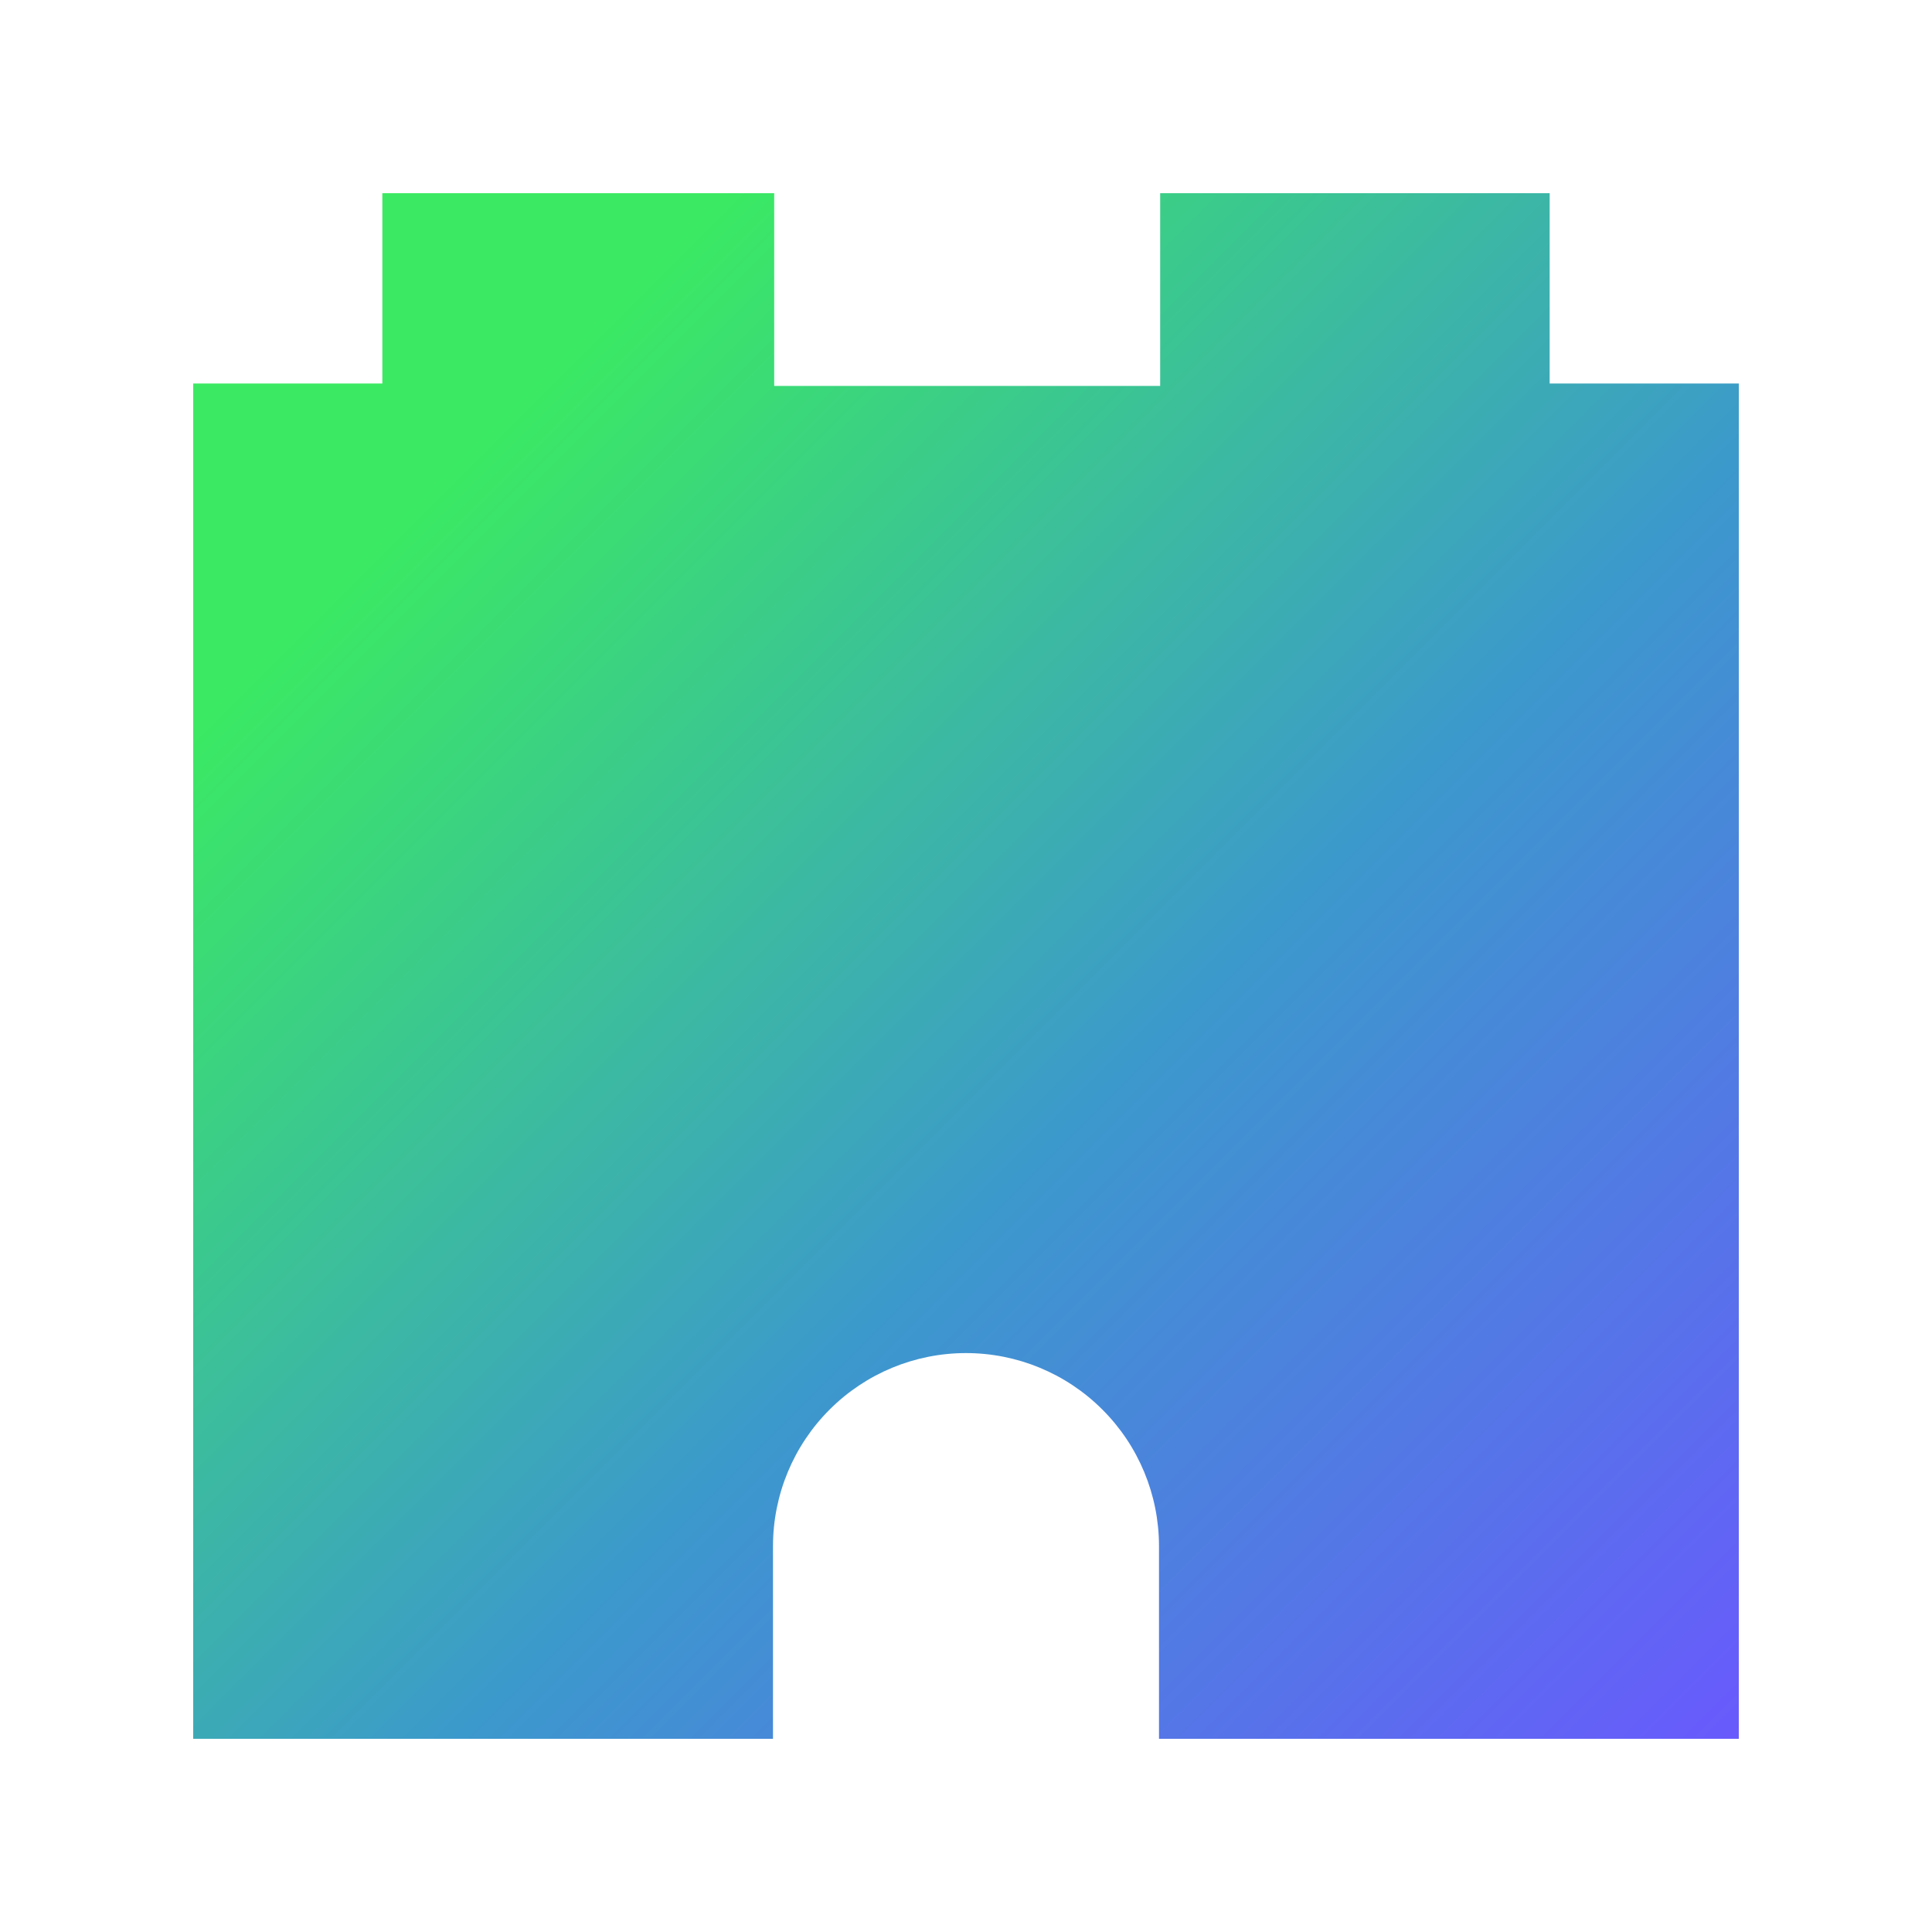
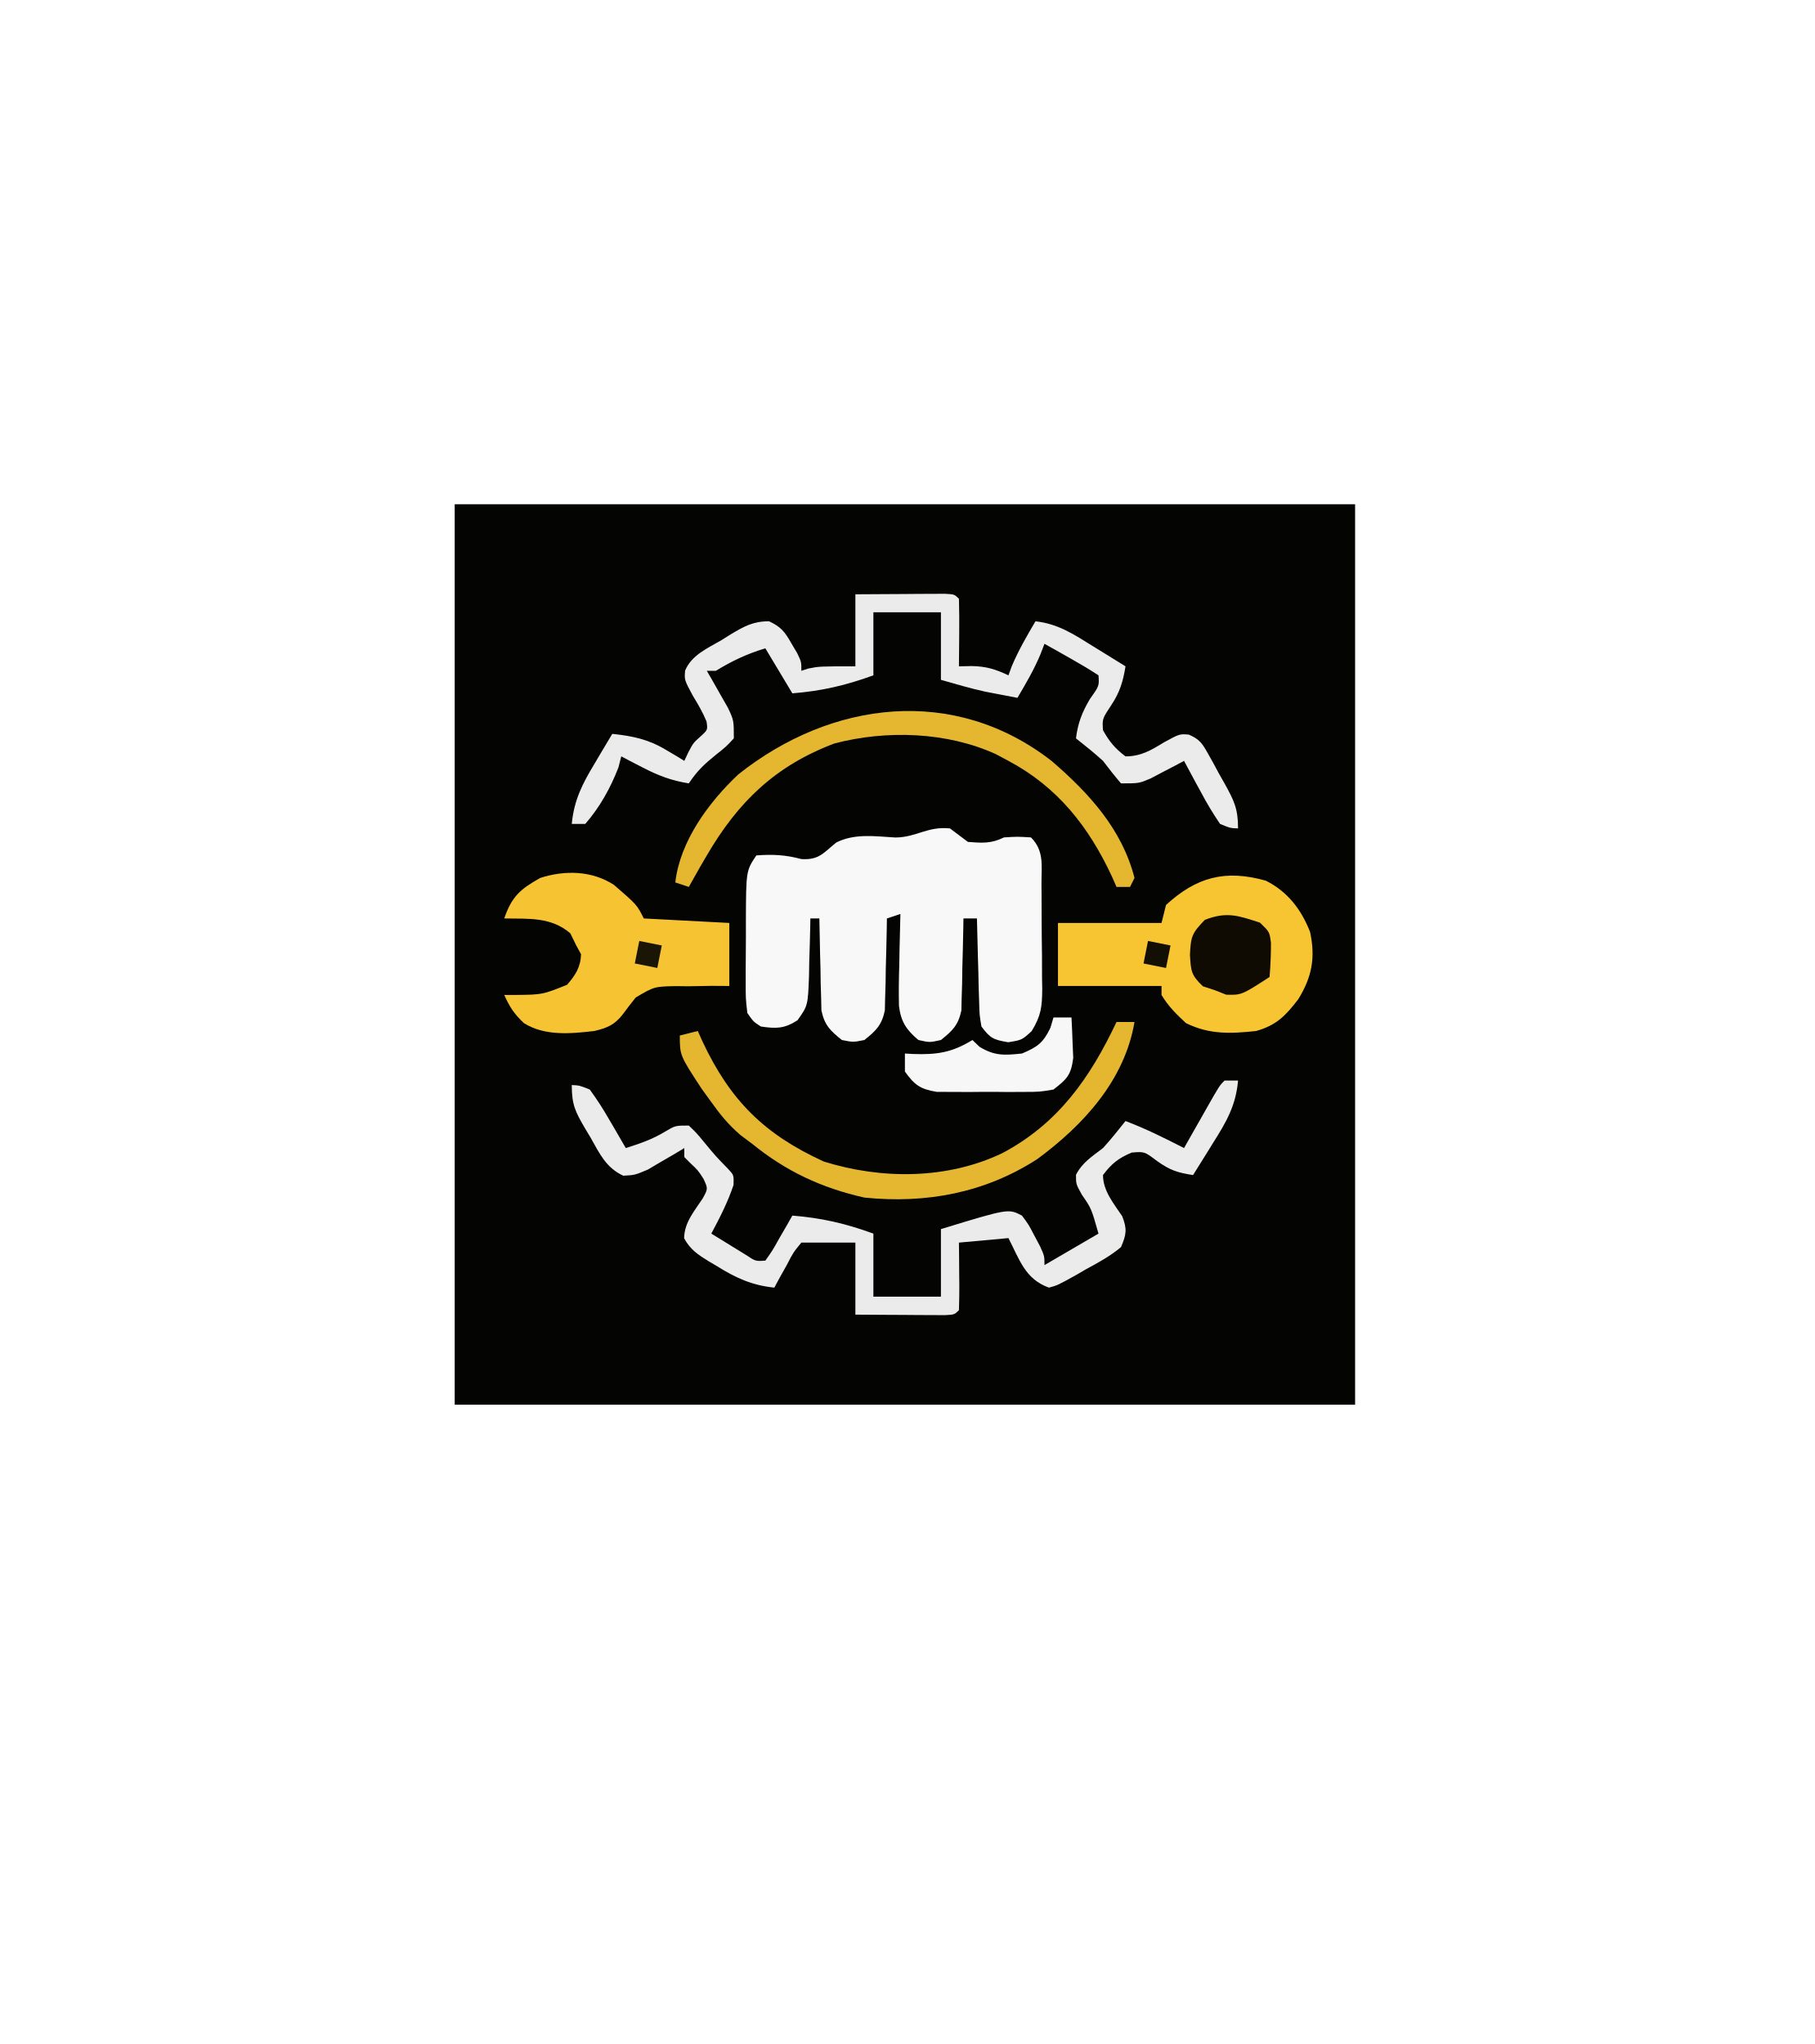
- <svg xmlns="http://www.w3.org/2000/svg" width="40" height="40" viewBox="0 0 40 40" fill="none">
-   <path d="M32.084 7.94V4H24.02V7.99H16.029V4H7.916V7.94H4V36H16.004V32.005C16.006 30.946 16.427 29.931 17.177 29.183C17.926 28.434 18.941 28.014 20 28.014C21.059 28.014 22.074 28.434 22.823 29.183C23.573 29.931 23.994 30.946 23.996 32.005V36H36V7.94H32.084Z" fill="url(#paint0_linear)" />
-   <defs>
-     <linearGradient id="paint0_linear" x1="2.942" y1="4.9" x2="37.777" y2="39.734" gradientUnits="userSpaceOnUse">
-       <stop offset="0.159" stop-color="#3BEA62" />
-       <stop offset="0.54" stop-color="#3C99CC" />
-       <stop offset="0.937" stop-color="#6B57FF" />
-     </linearGradient>
-   </defs>
+ <svg xmlns="http://www.w3.org/2000/svg" version="1.1" width="403" height="454">
+   <path d="M0 0 C66 0 132 0 200 0 C200 66 200 132 200 200 C134 200 68 200 0 200 C0 134 0 68 0 0 Z " fill="#040403" transform="translate(101,112)" />
+   <path d="M0 0 C1.333 1 2.667 2 4 3 C7.112 3.249 9.191 3.405 12 2 C15 1.812 15 1.812 18 2 C20.991 4.991 20.325 8.32 20.336 12.332 C20.346 13.575 20.346 13.575 20.356 14.843 C20.366 16.599 20.371 18.356 20.371 20.112 C20.375 22.792 20.411 25.47 20.449 28.15 C20.455 29.857 20.459 31.563 20.461 33.27 C20.475 34.069 20.49 34.868 20.504 35.691 C20.472 39.619 20.256 41.581 18.163 45.014 C16 47 16 47 12.938 47.5 C9.66 46.942 8.937 46.608 7 44 C6.568 41.456 6.568 41.456 6.488 38.457 C6.453 37.384 6.417 36.311 6.381 35.205 C6.347 33.526 6.347 33.526 6.312 31.812 C6.278 30.681 6.244 29.55 6.209 28.385 C6.126 25.59 6.057 22.795 6 20 C5.01 20 4.02 20 3 20 C2.991 20.676 2.981 21.352 2.972 22.048 C2.918 25.116 2.834 28.183 2.75 31.25 C2.736 32.313 2.722 33.377 2.707 34.473 C2.675 35.497 2.643 36.522 2.609 37.578 C2.588 38.521 2.567 39.463 2.546 40.435 C1.848 43.714 0.587 44.928 -2 47 C-4.5 47.562 -4.5 47.562 -7 47 C-9.686 44.745 -10.883 42.938 -11.32 39.433 C-11.394 36.342 -11.348 33.278 -11.25 30.188 C-11.232 29.113 -11.214 28.039 -11.195 26.932 C-11.148 24.287 -11.083 21.644 -11 19 C-11.99 19.33 -12.98 19.66 -14 20 C-14.009 20.676 -14.019 21.352 -14.028 22.048 C-14.082 25.116 -14.166 28.183 -14.25 31.25 C-14.271 32.845 -14.271 32.845 -14.293 34.473 C-14.325 35.497 -14.357 36.522 -14.391 37.578 C-14.422 38.992 -14.422 38.992 -14.454 40.435 C-15.152 43.714 -16.411 44.931 -19 47 C-21.5 47.5 -21.5 47.5 -24 47 C-26.589 44.931 -27.848 43.714 -28.546 40.435 C-28.567 39.492 -28.588 38.549 -28.609 37.578 C-28.642 36.553 -28.674 35.529 -28.707 34.473 C-28.721 33.409 -28.735 32.346 -28.75 31.25 C-28.78 30.171 -28.809 29.092 -28.84 27.98 C-28.91 25.32 -28.963 22.661 -29 20 C-29.66 20 -30.32 20 -31 20 C-31.009 20.585 -31.019 21.17 -31.028 21.772 C-31.082 24.432 -31.166 27.091 -31.25 29.75 C-31.271 31.131 -31.271 31.131 -31.293 32.539 C-31.54 39.352 -31.54 39.352 -33.855 42.613 C-36.773 44.5 -38.594 44.507 -42 44 C-43.661 42.922 -43.661 42.922 -45 41 C-45.372 37.77 -45.372 37.77 -45.363 33.812 C-45.364 32.764 -45.364 32.764 -45.365 31.695 C-45.362 30.219 -45.353 28.743 -45.336 27.267 C-45.313 25.008 -45.316 22.751 -45.322 20.492 C-45.279 9.419 -45.279 9.419 -43 6 C-39.409 5.724 -36.481 5.87 -33 6.812 C-29.12 7.055 -28.143 5.5 -25.266 3.141 C-21.124 1.056 -16.635 1.762 -12.109 2.02 C-7.449 1.99 -5.016 -0.512 0 0 Z " fill="#F8F8F8" transform="translate(211,184)" />
+   <path d="M0 0 C4.872 2.447 7.879 6.419 9.828 11.387 C11.045 17.114 10.266 21.347 7.203 26.324 C4.429 29.958 2.343 32.132 -2.172 33.387 C-7.863 33.998 -12.533 34.192 -17.734 31.637 C-19.891 29.646 -21.663 27.901 -23.172 25.387 C-23.172 24.727 -23.172 24.067 -23.172 23.387 C-30.762 23.387 -38.352 23.387 -46.172 23.387 C-46.172 18.767 -46.172 14.147 -46.172 9.387 C-38.582 9.387 -30.992 9.387 -23.172 9.387 C-22.842 8.067 -22.512 6.747 -22.172 5.387 C-15.435 -0.777 -9.066 -2.56 0 0 Z " fill="#F7C432" transform="translate(281.1719,195.6133)" />
+   <path d="M0 0 C0.99 0 1.98 0 3 0 C2.522 5.58 0.358 9.259 -2.562 13.875 C-2.987 14.563 -3.412 15.252 -3.85 15.961 C-4.891 17.646 -5.944 19.324 -7 21 C-10.465 20.45 -12.052 19.963 -15 17.875 C-17.781 15.768 -17.781 15.768 -20.625 16 C-23.543 17.229 -25.111 18.456 -27 21 C-27 24.479 -24.629 27.316 -22.742 30.121 C-21.617 32.97 -21.788 34.164 -23 37 C-25.408 39.012 -28.056 40.454 -30.812 41.938 C-31.538 42.361 -32.263 42.784 -33.01 43.221 C-37.091 45.48 -37.091 45.48 -39 46 C-44.293 44.115 -45.544 39.775 -48 35 C-51.63 35.33 -55.26 35.66 -59 36 C-58.988 37.071 -58.977 38.142 -58.965 39.246 C-58.955 40.643 -58.946 42.04 -58.938 43.438 C-58.929 44.145 -58.921 44.852 -58.912 45.58 C-58.903 47.387 -58.948 49.194 -59 51 C-60 52 -60 52 -62.133 52.114 C-63.508 52.106 -63.508 52.106 -64.91 52.098 C-65.9 52.094 -66.889 52.091 -67.908 52.088 C-68.949 52.08 -69.99 52.071 -71.062 52.062 C-72.107 52.058 -73.152 52.053 -74.229 52.049 C-76.819 52.037 -79.41 52.019 -82 52 C-82 46.72 -82 41.44 -82 36 C-84.64 36 -87.28 36 -90 36 C-91.32 36 -92.64 36 -94 36 C-95.809 38.205 -95.809 38.205 -97.25 41 C-97.771 41.928 -98.292 42.856 -98.828 43.812 C-99.215 44.534 -99.602 45.256 -100 46 C-104.989 45.493 -108.627 43.817 -112.812 41.188 C-113.689 40.672 -113.689 40.672 -114.584 40.146 C-116.954 38.683 -118.729 37.513 -120.047 35.02 C-119.965 31.491 -117.824 29.087 -115.934 26.219 C-114.721 24.026 -114.721 24.026 -115.746 21.82 C-116.957 19.945 -116.957 19.945 -118.625 18.375 C-119.079 17.921 -119.532 17.468 -120 17 C-120 16.34 -120 15.68 -120 15 C-120.736 15.445 -121.472 15.889 -122.23 16.348 C-123.206 16.914 -124.182 17.479 -125.188 18.062 C-126.15 18.631 -127.113 19.199 -128.105 19.785 C-131 21 -131 21 -133.562 21.141 C-137.38 19.354 -138.795 16.275 -140.812 12.688 C-141.219 12.01 -141.626 11.333 -142.045 10.635 C-144.178 6.967 -145 5.421 -145 1 C-143.266 1.09 -143.266 1.09 -141 2 C-139.415 4.178 -138.073 6.238 -136.75 8.562 C-136.386 9.178 -136.023 9.794 -135.648 10.428 C-134.754 11.945 -133.876 13.472 -133 15 C-129.855 14.002 -127.145 13.088 -124.312 11.375 C-122 10 -122 10 -119 10 C-117.281 11.645 -117.281 11.645 -115.5 13.812 C-113.006 16.828 -113.006 16.828 -110.277 19.625 C-109 21 -109 21 -109.062 23.188 C-110.332 26.995 -112.114 30.464 -114 34 C-112.378 35.005 -110.753 36.004 -109.125 37 C-108.22 37.557 -107.315 38.114 -106.383 38.688 C-104.161 40.161 -104.161 40.161 -102 40 C-100.406 37.751 -100.406 37.751 -98.875 35 C-98.336 34.072 -97.797 33.144 -97.242 32.188 C-96.832 31.466 -96.422 30.744 -96 30 C-89.508 30.515 -84.119 31.766 -78 34 C-78 38.62 -78 43.24 -78 48 C-73.05 48 -68.1 48 -63 48 C-63 43.05 -63 38.1 -63 33 C-48.018 28.422 -48.018 28.422 -45 30 C-43.516 31.996 -43.516 31.996 -42.25 34.438 C-41.822 35.241 -41.394 36.044 -40.953 36.871 C-40 39 -40 39 -40 41 C-36.04 38.69 -32.08 36.38 -28 34 C-29.594 28.393 -29.594 28.393 -31.688 25.375 C-33 23 -33 23 -33 20.938 C-31.579 18.184 -29.444 16.888 -27 15 C-25.239 13.063 -23.631 11.051 -22 9 C-17.502 10.687 -13.271 12.817 -9 15 C-8.434 14.001 -7.868 13.002 -7.285 11.973 C-6.544 10.669 -5.803 9.366 -5.062 8.062 C-4.689 7.403 -4.316 6.744 -3.932 6.064 C-1.113 1.113 -1.113 1.113 0 0 Z " fill="#EBEBEB" transform="translate(272,240)" />
+   <path d="M0 0 C3.646 -0.027 7.292 -0.047 10.938 -0.062 C11.978 -0.071 13.019 -0.079 14.092 -0.088 C15.081 -0.091 16.071 -0.094 17.09 -0.098 C18.465 -0.106 18.465 -0.106 19.867 -0.114 C22 0 22 0 23 1 C23.073 3.53 23.092 6.033 23.062 8.562 C23.058 9.273 23.053 9.984 23.049 10.717 C23.037 12.478 23.019 14.239 23 16 C24.396 15.969 24.396 15.969 25.82 15.938 C29.065 16.001 31.091 16.631 34 18 C34.371 16.979 34.371 16.979 34.75 15.938 C36.242 12.431 38.068 9.284 40 6 C45.026 6.537 48.622 8.944 52.812 11.562 C53.505 11.987 54.198 12.412 54.912 12.85 C56.612 13.893 58.307 14.946 60 16 C59.461 19.345 58.746 21.743 56.875 24.562 C54.825 27.667 54.825 27.667 55 30.188 C56.386 32.7 57.695 34.271 60 36 C63.453 36 65.699 34.625 68.562 32.875 C72 31 72 31 74.067 31.167 C76.489 32.211 77.086 33.17 78.359 35.457 C78.753 36.158 79.146 36.858 79.551 37.58 C79.947 38.317 80.342 39.053 80.75 39.812 C81.161 40.538 81.572 41.263 81.996 42.01 C84.075 45.784 85 47.54 85 52 C83.266 51.941 83.266 51.941 81 51 C79.41 48.653 78.065 46.429 76.75 43.938 C76.386 43.274 76.023 42.611 75.648 41.928 C74.754 40.292 73.875 38.647 73 37 C72.325 37.361 71.649 37.722 70.953 38.094 C70.061 38.558 69.169 39.022 68.25 39.5 C67.368 39.964 66.487 40.428 65.578 40.906 C63 42 63 42 59 42 C57.611 40.379 56.287 38.703 55 37 C53.065 35.236 51.051 33.632 49 32 C49.408 28.636 50.357 26.193 52.062 23.312 C54.168 20.352 54.168 20.352 54 18 C52.048 16.716 50.037 15.521 48 14.375 C46.886 13.743 45.773 13.112 44.625 12.461 C43.759 11.979 42.892 11.497 42 11 C41.714 11.746 41.428 12.493 41.133 13.262 C39.702 16.72 37.896 19.776 36 23 C34.478 22.712 32.958 22.42 31.438 22.125 C30.591 21.963 29.744 21.8 28.871 21.633 C25.546 20.9 22.274 19.936 19 19 C19 14.05 19 9.1 19 4 C14.05 4 9.1 4 4 4 C4 8.62 4 13.24 4 18 C-2.119 20.234 -7.508 21.485 -14 22 C-15.98 18.7 -17.96 15.4 -20 12 C-24.07 13.23 -27.383 14.79 -31 17 C-31.66 17 -32.32 17 -33 17 C-32.567 17.748 -32.134 18.495 -31.688 19.266 C-31.131 20.25 -30.574 21.235 -30 22.25 C-29.443 23.225 -28.886 24.199 -28.312 25.203 C-27 28 -27 28 -27 32 C-28.68 33.816 -28.68 33.816 -30.875 35.562 C-33.503 37.677 -35.101 39.151 -37 42 C-40.85 41.396 -43.861 40.232 -47.312 38.438 C-48.196 37.982 -49.079 37.527 -49.988 37.059 C-50.652 36.709 -51.316 36.36 -52 36 C-52.206 36.804 -52.413 37.609 -52.625 38.438 C-54.398 43.03 -56.748 47.277 -60 51 C-60.99 51 -61.98 51 -63 51 C-62.485 45.685 -60.638 42.094 -57.938 37.625 C-57.372 36.664 -57.372 36.664 -56.795 35.684 C-55.872 34.117 -54.937 32.558 -54 31 C-49.429 31.487 -46.01 32.194 -42.062 34.562 C-41.29 35.018 -40.518 35.473 -39.723 35.941 C-39.154 36.291 -38.586 36.64 -38 37 C-37.705 36.371 -37.41 35.742 -37.105 35.094 C-36 33 -36 33 -34.312 31.5 C-32.796 30.112 -32.796 30.112 -33.062 28.25 C-33.932 26.164 -34.947 24.421 -36.125 22.5 C-38 19 -38 19 -37.817 16.931 C-36.354 13.474 -32.868 12.011 -29.75 10.188 C-28.746 9.558 -28.746 9.558 -27.723 8.916 C-24.706 7.117 -22.75 6.002 -19.191 5.992 C-16.494 7.233 -15.648 8.374 -14.188 10.938 C-13.769 11.648 -13.35 12.358 -12.918 13.09 C-12 15 -12 15 -12 17 C-11.505 16.835 -11.01 16.67 -10.5 16.5 C-8 16 -8 16 0 16 C0 10.72 0 5.44 0 0 Z " fill="#EBEBEB" transform="translate(190,132)" />
+   <path d="M0 0 C5.091 4.412 5.091 4.412 6.605 7.441 C12.875 7.771 19.145 8.101 25.605 8.441 C25.605 13.061 25.605 17.681 25.605 22.441 C24.304 22.432 23.002 22.423 21.66 22.414 C19.934 22.442 18.207 22.472 16.48 22.504 C15.197 22.487 15.197 22.487 13.887 22.471 C8.95 22.559 8.95 22.559 4.825 24.992 C3.821 26.232 2.846 27.497 1.903 28.784 C0.089 31.101 -1.559 31.776 -4.395 32.441 C-9.641 33.049 -15.384 33.598 -20.02 30.691 C-22.239 28.589 -23.152 27.154 -24.395 24.441 C-23.586 24.439 -22.778 24.436 -21.945 24.434 C-15.91 24.37 -15.91 24.37 -10.449 22.18 C-8.579 20.059 -7.419 18.247 -7.332 15.379 C-7.858 14.42 -7.858 14.42 -8.395 13.441 C-8.828 12.555 -9.261 11.668 -9.707 10.754 C-13.984 7.074 -18.922 7.536 -24.395 7.441 C-22.713 2.605 -20.904 0.967 -16.395 -1.559 C-10.892 -3.325 -4.907 -3.194 0 0 Z " fill="#F6C332" transform="translate(136.3945,196.5586)" />
+   <path d="M0 0 C8.273 7.139 15.558 15.091 18.344 25.926 C17.849 26.916 17.849 26.916 17.344 27.926 C16.354 27.926 15.364 27.926 14.344 27.926 C14.015 27.176 13.686 26.425 13.348 25.652 C8.191 14.556 1.264 5.739 -9.656 -0.074 C-10.565 -0.56 -11.474 -1.046 -12.41 -1.547 C-23.251 -6.517 -36.732 -6.978 -48.281 -3.949 C-61.41 0.983 -69.713 9.033 -76.656 20.926 C-77.314 22.047 -77.314 22.047 -77.984 23.191 C-78.89 24.761 -79.776 26.342 -80.656 27.926 C-81.646 27.596 -82.636 27.266 -83.656 26.926 C-82.625 17.809 -76.28 9.159 -69.656 2.926 C-49.043 -13.447 -21.712 -16.955 0 0 Z " fill="#E5B62F" transform="translate(233.6562,169.0742)" />
+   <path d="M0 0 C1.32 0 2.64 0 4 0 C1.8 12.946 -7.326 22.887 -17.625 30.469 C-29.26 37.97 -42.289 40.394 -56 39 C-65.519 36.851 -73.378 33.194 -81 27 C-81.83 26.38 -82.66 25.76 -83.516 25.121 C-86.196 22.832 -88.079 20.49 -90.125 17.625 C-90.788 16.71 -91.45 15.795 -92.133 14.852 C-97 7.418 -97 7.418 -97 3 C-95.68 2.67 -94.36 2.34 -93 2 C-92.66 2.762 -92.319 3.524 -91.969 4.309 C-85.777 17.499 -78.17 24.978 -65 31 C-52.153 35.001 -37.566 34.988 -25.348 29.119 C-12.939 22.544 -5.862 12.4 0 0 Z " fill="#E5B62F" transform="translate(248,227)" />
+   <path d="M0 0 C1.32 0 2.64 0 4 0 C4.108 1.915 4.186 3.833 4.25 5.75 C4.296 6.817 4.343 7.885 4.391 8.984 C3.898 12.79 3.007 13.677 0 16 C-3.053 16.518 -3.053 16.518 -6.594 16.531 C-7.871 16.536 -9.149 16.542 -10.465 16.547 C-11.458 16.534 -11.458 16.534 -12.472 16.521 C-14.494 16.5 -16.513 16.521 -18.535 16.547 C-19.813 16.542 -21.09 16.537 -22.406 16.531 C-23.575 16.527 -24.743 16.522 -25.947 16.518 C-29.621 15.895 -30.846 15.008 -33 12 C-33 10.68 -33 9.36 -33 8 C-32.42 8.035 -31.84 8.07 -31.242 8.105 C-25.991 8.287 -22.605 7.834 -18 5 C-17.484 5.495 -16.969 5.99 -16.438 6.5 C-13.087 8.562 -10.876 8.408 -7 8 C-3.559 6.547 -2.334 5.684 -0.688 2.312 C-0.461 1.549 -0.234 0.786 0 0 Z " fill="#F7F7F7" transform="translate(234,226)" />
+   <path d="M0 0 C2.125 2.062 2.125 2.062 2.434 4.484 C2.437 7.029 2.339 9.527 2.125 12.062 C-4.086 16.081 -4.086 16.081 -7.5 16 C-8.284 15.691 -9.068 15.381 -9.875 15.062 C-10.803 14.753 -11.731 14.444 -12.688 14.125 C-15.338 11.626 -15.343 10.679 -15.562 7.125 C-15.357 3.116 -15.173 2.368 -12.25 -0.625 C-7.375 -2.521 -4.807 -1.567 0 0 Z " fill="#0F0B03" transform="translate(279.875,204.9375)" />
+   <path d="M0 0 C1.65 0.33 3.3 0.66 5 1 C4.67 2.65 4.34 4.3 4 6 C2.35 5.67 0.7 5.34 -1 5 C-0.67 3.35 -0.34 1.7 0 0 Z " fill="#140F04" transform="translate(255,209)" />
+   <path d="M0 0 C1.65 0.33 3.3 0.66 5 1 C4.67 2.65 4.34 4.3 4 6 C2.35 5.67 0.7 5.34 -1 5 C-0.67 3.35 -0.34 1.7 0 0 Z " fill="#1B1505" transform="translate(142,209)" />
</svg>
